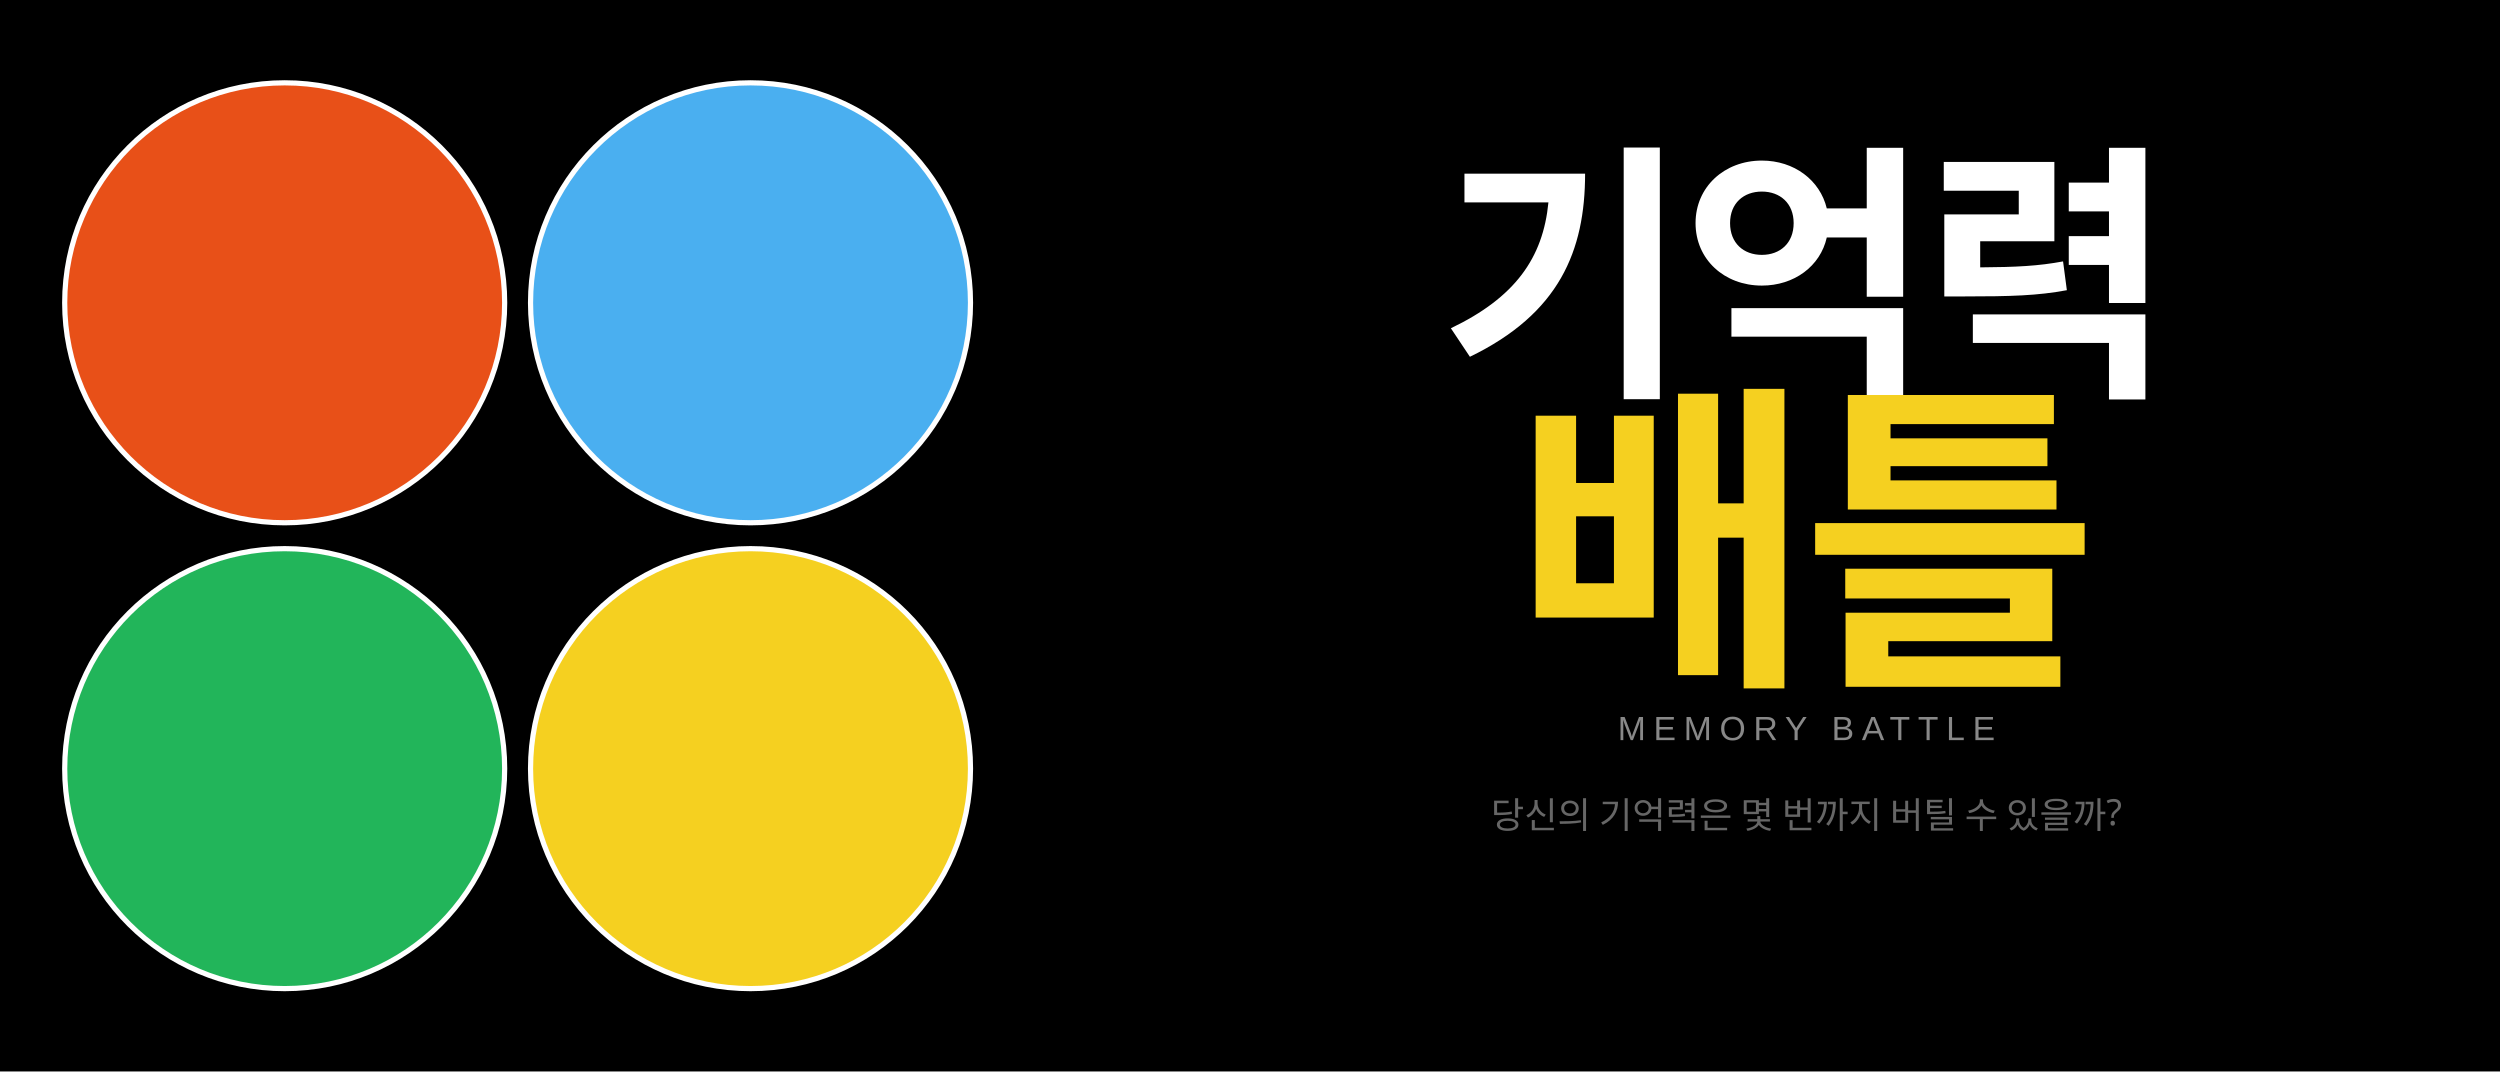
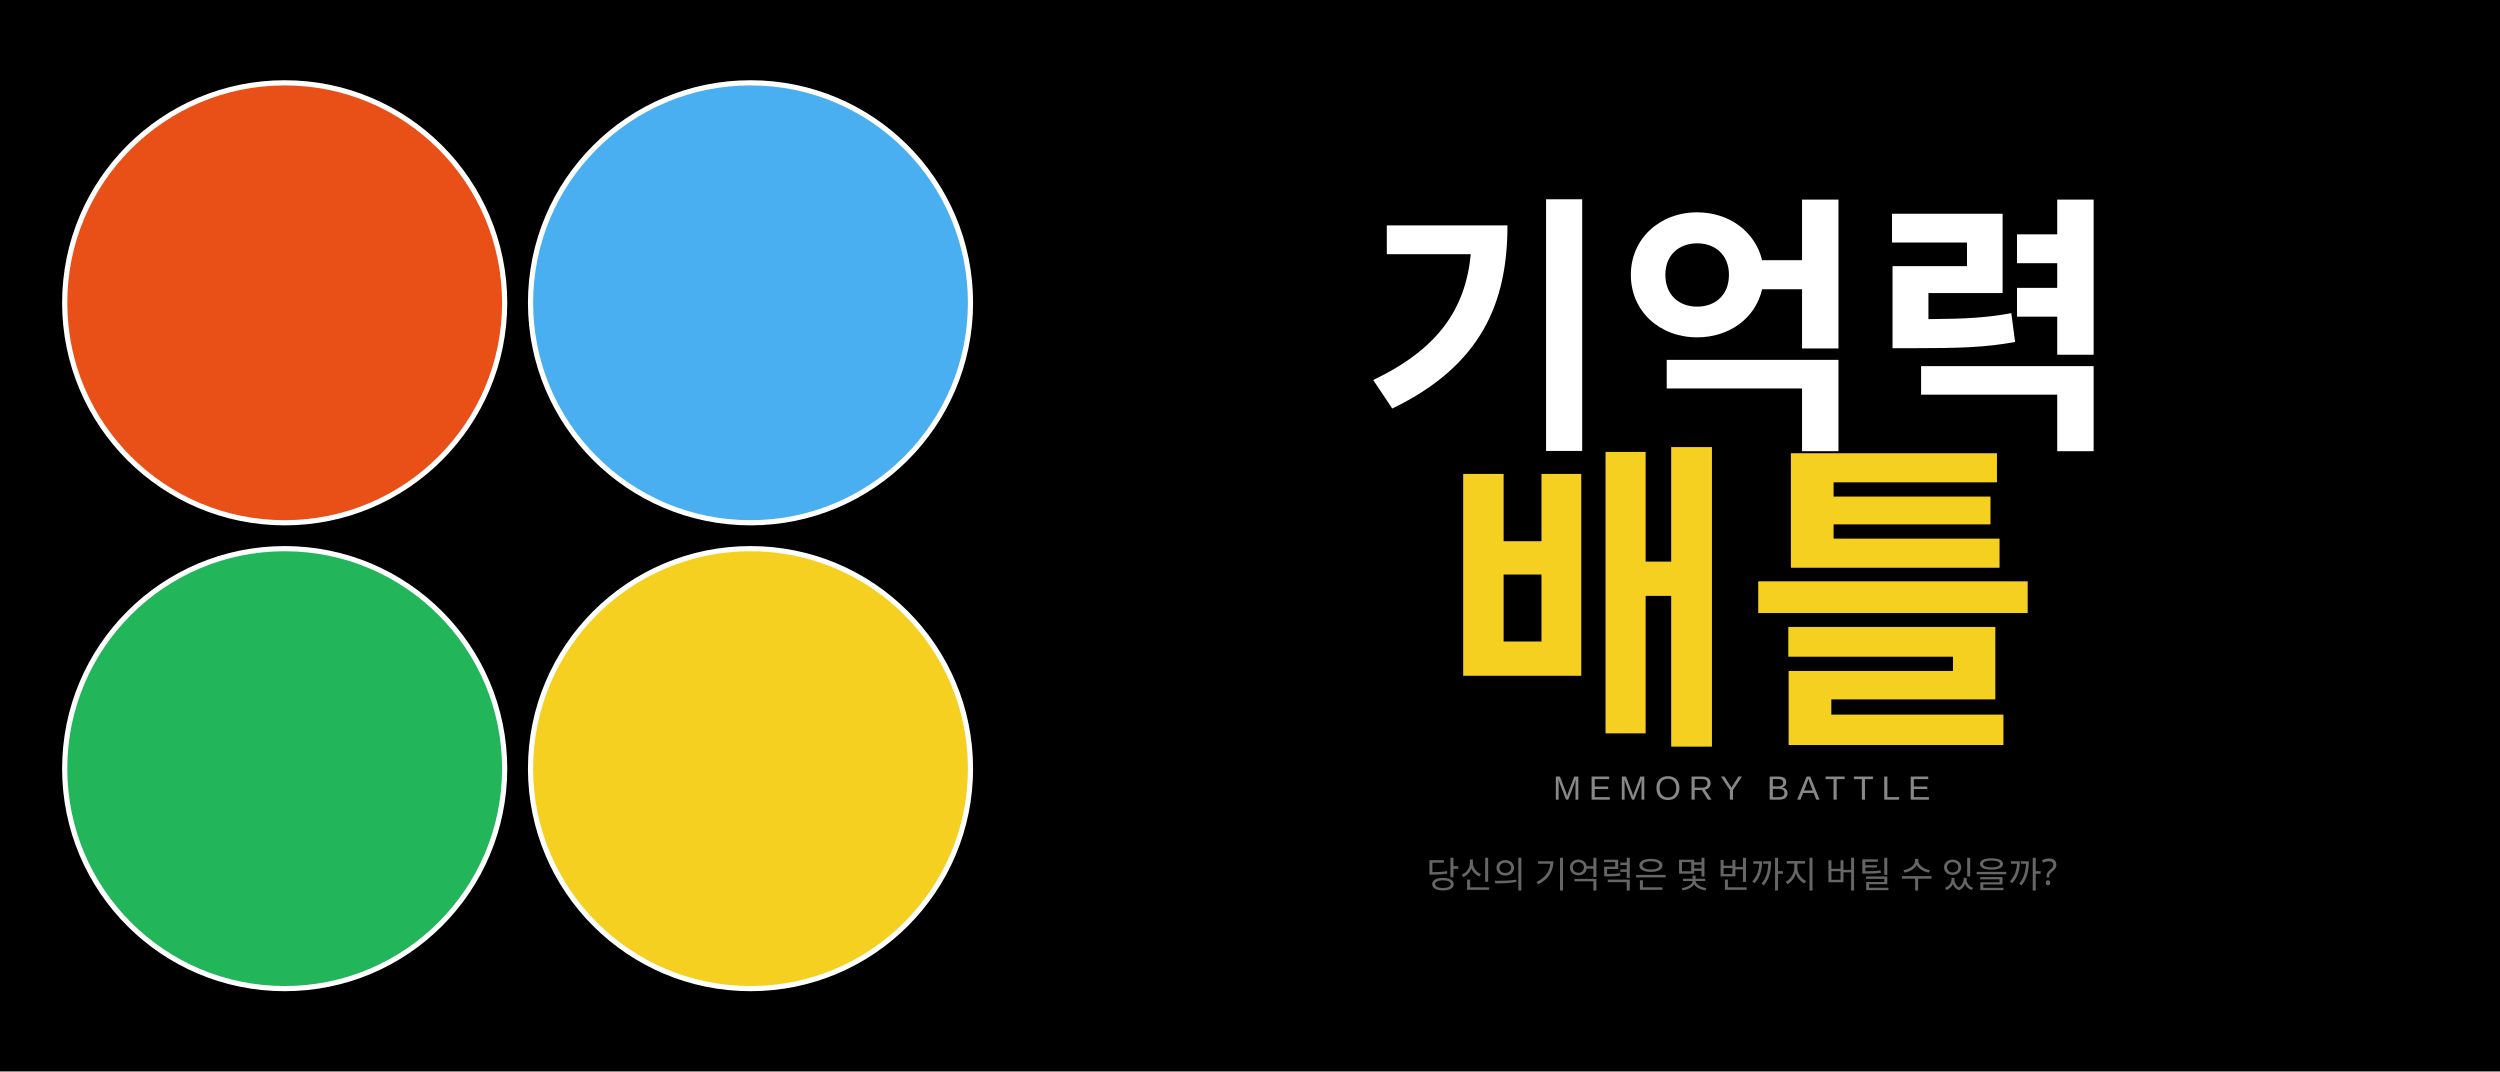
<svg xmlns="http://www.w3.org/2000/svg" width="1932" height="828" viewBox="0 0 1932 828">
  <rect width="1932" height="828" fill="#000000" />
  <circle cx="220" cy="234" r="170" fill="#E85018" stroke="white" stroke-width="4" />
  <circle cx="580" cy="234" r="170" fill="#4AAFF0" stroke="white" stroke-width="4" />
  <circle cx="220" cy="594" r="170" fill="#22B55A" stroke="white" stroke-width="4" />
  <circle cx="580" cy="594" r="170" fill="#F5D020" stroke="white" stroke-width="4" />
-   <text x="1396" y="290" text-anchor="middle" font-family="'Apple SD Gothic Neo', 'Noto Sans KR', 'Malgun Gothic', sans-serif" font-size="210" font-weight="800" fill="#FFFFFF" letter-spacing="-6">기억력</text>
-   <text x="1396" y="510" text-anchor="middle" font-family="'Apple SD Gothic Neo', 'Noto Sans KR', 'Malgun Gothic', sans-serif" font-size="250" font-weight="800" fill="#F5D020" letter-spacing="-8">배틀</text>
-   <text x="1396" y="572" text-anchor="middle" font-family="'SF Pro Text', 'Helvetica Neue', Arial, sans-serif" font-size="26" font-weight="500" fill="#888888" letter-spacing="6">MEMORY BATTLE</text>
-   <text x="1396" y="640" text-anchor="middle" font-family="'Apple SD Gothic Neo', 'Noto Sans KR', 'Malgun Gothic', sans-serif" font-size="28" font-weight="400" fill="#666666">당신의 기억력은 몇 번까지 버틸 수 있을까?</text>
+   <text x="1346" y="330" text-anchor="middle" font-family="'Apple SD Gothic Neo', 'Noto Sans KR', 'Malgun Gothic', sans-serif" font-size="210" font-weight="800" fill="#FFFFFF" letter-spacing="4">기억력</text>
+   <text x="1346" y="555" text-anchor="middle" font-family="'Apple SD Gothic Neo', 'Noto Sans KR', 'Malgun Gothic', sans-serif" font-size="250" font-weight="800" fill="#F5D020" letter-spacing="4">배틀</text>
+   <text x="1346" y="618" text-anchor="middle" font-family="'SF Pro Text', 'Helvetica Neue', Arial, sans-serif" font-size="26" font-weight="500" fill="#888888" letter-spacing="6">MEMORY BATTLE</text>
+   <text x="1346" y="686" text-anchor="middle" font-family="'Apple SD Gothic Neo', 'Noto Sans KR', 'Malgun Gothic', sans-serif" font-size="28" font-weight="400" fill="#666666">당신의 기억력은 몇 번까지 버틸 수 있을까?</text>
</svg>
